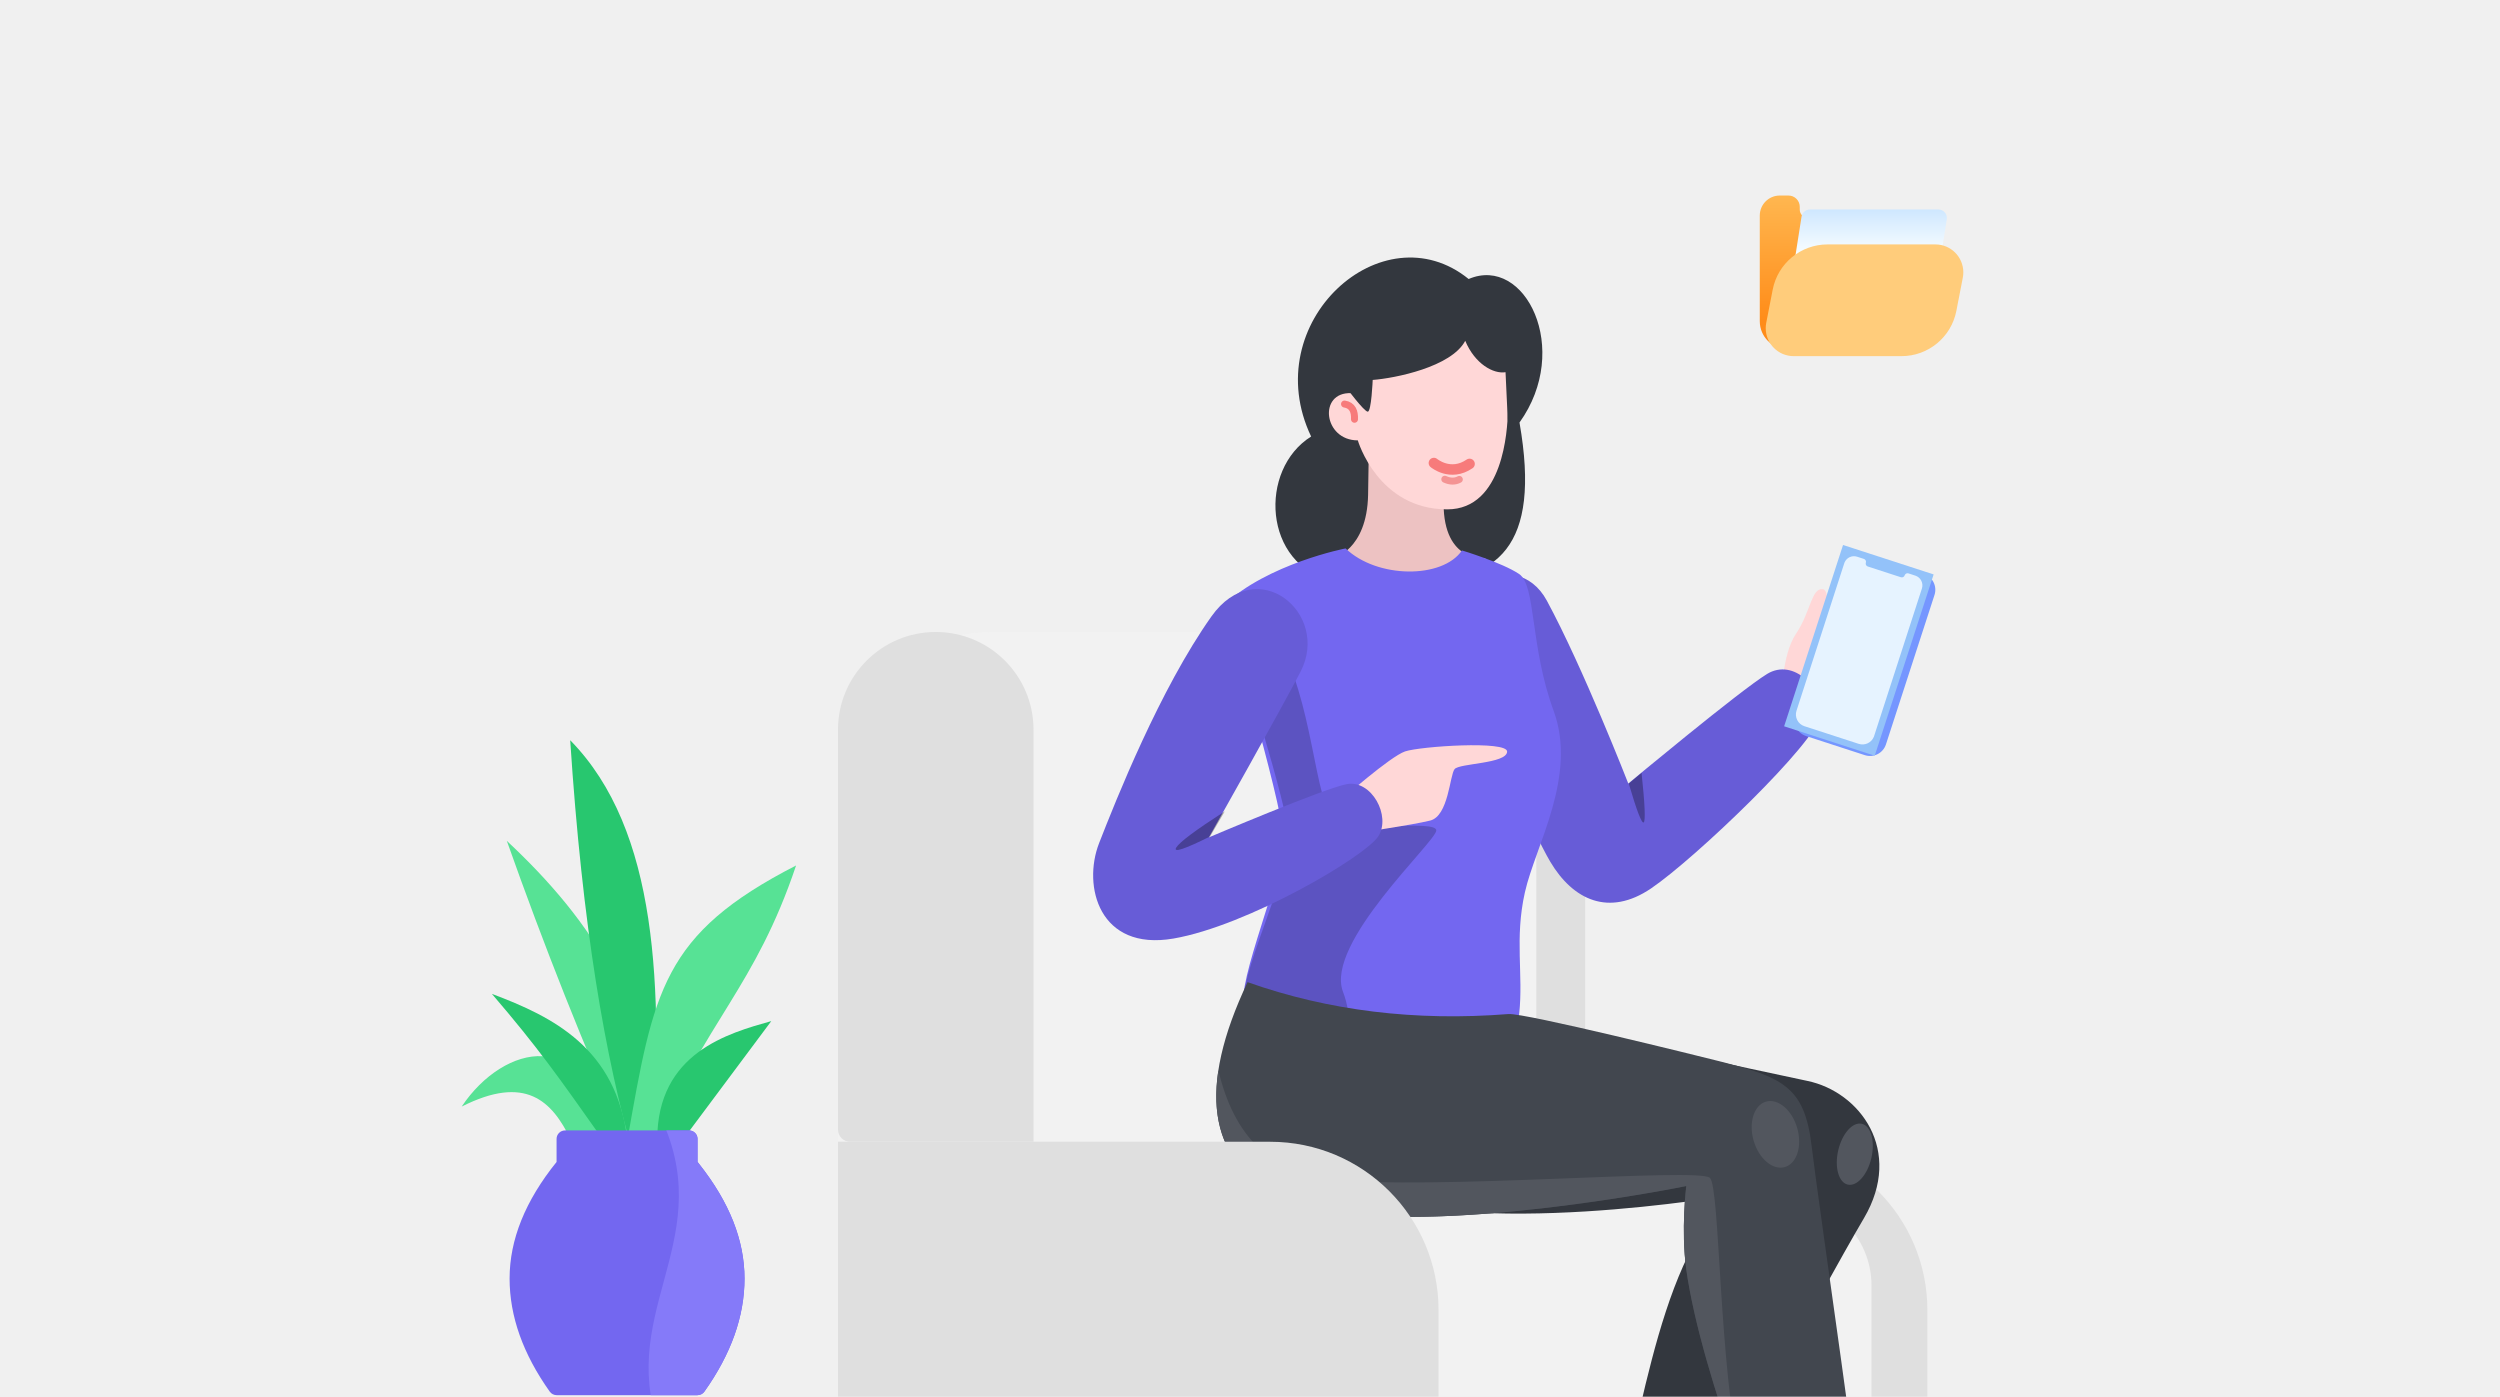
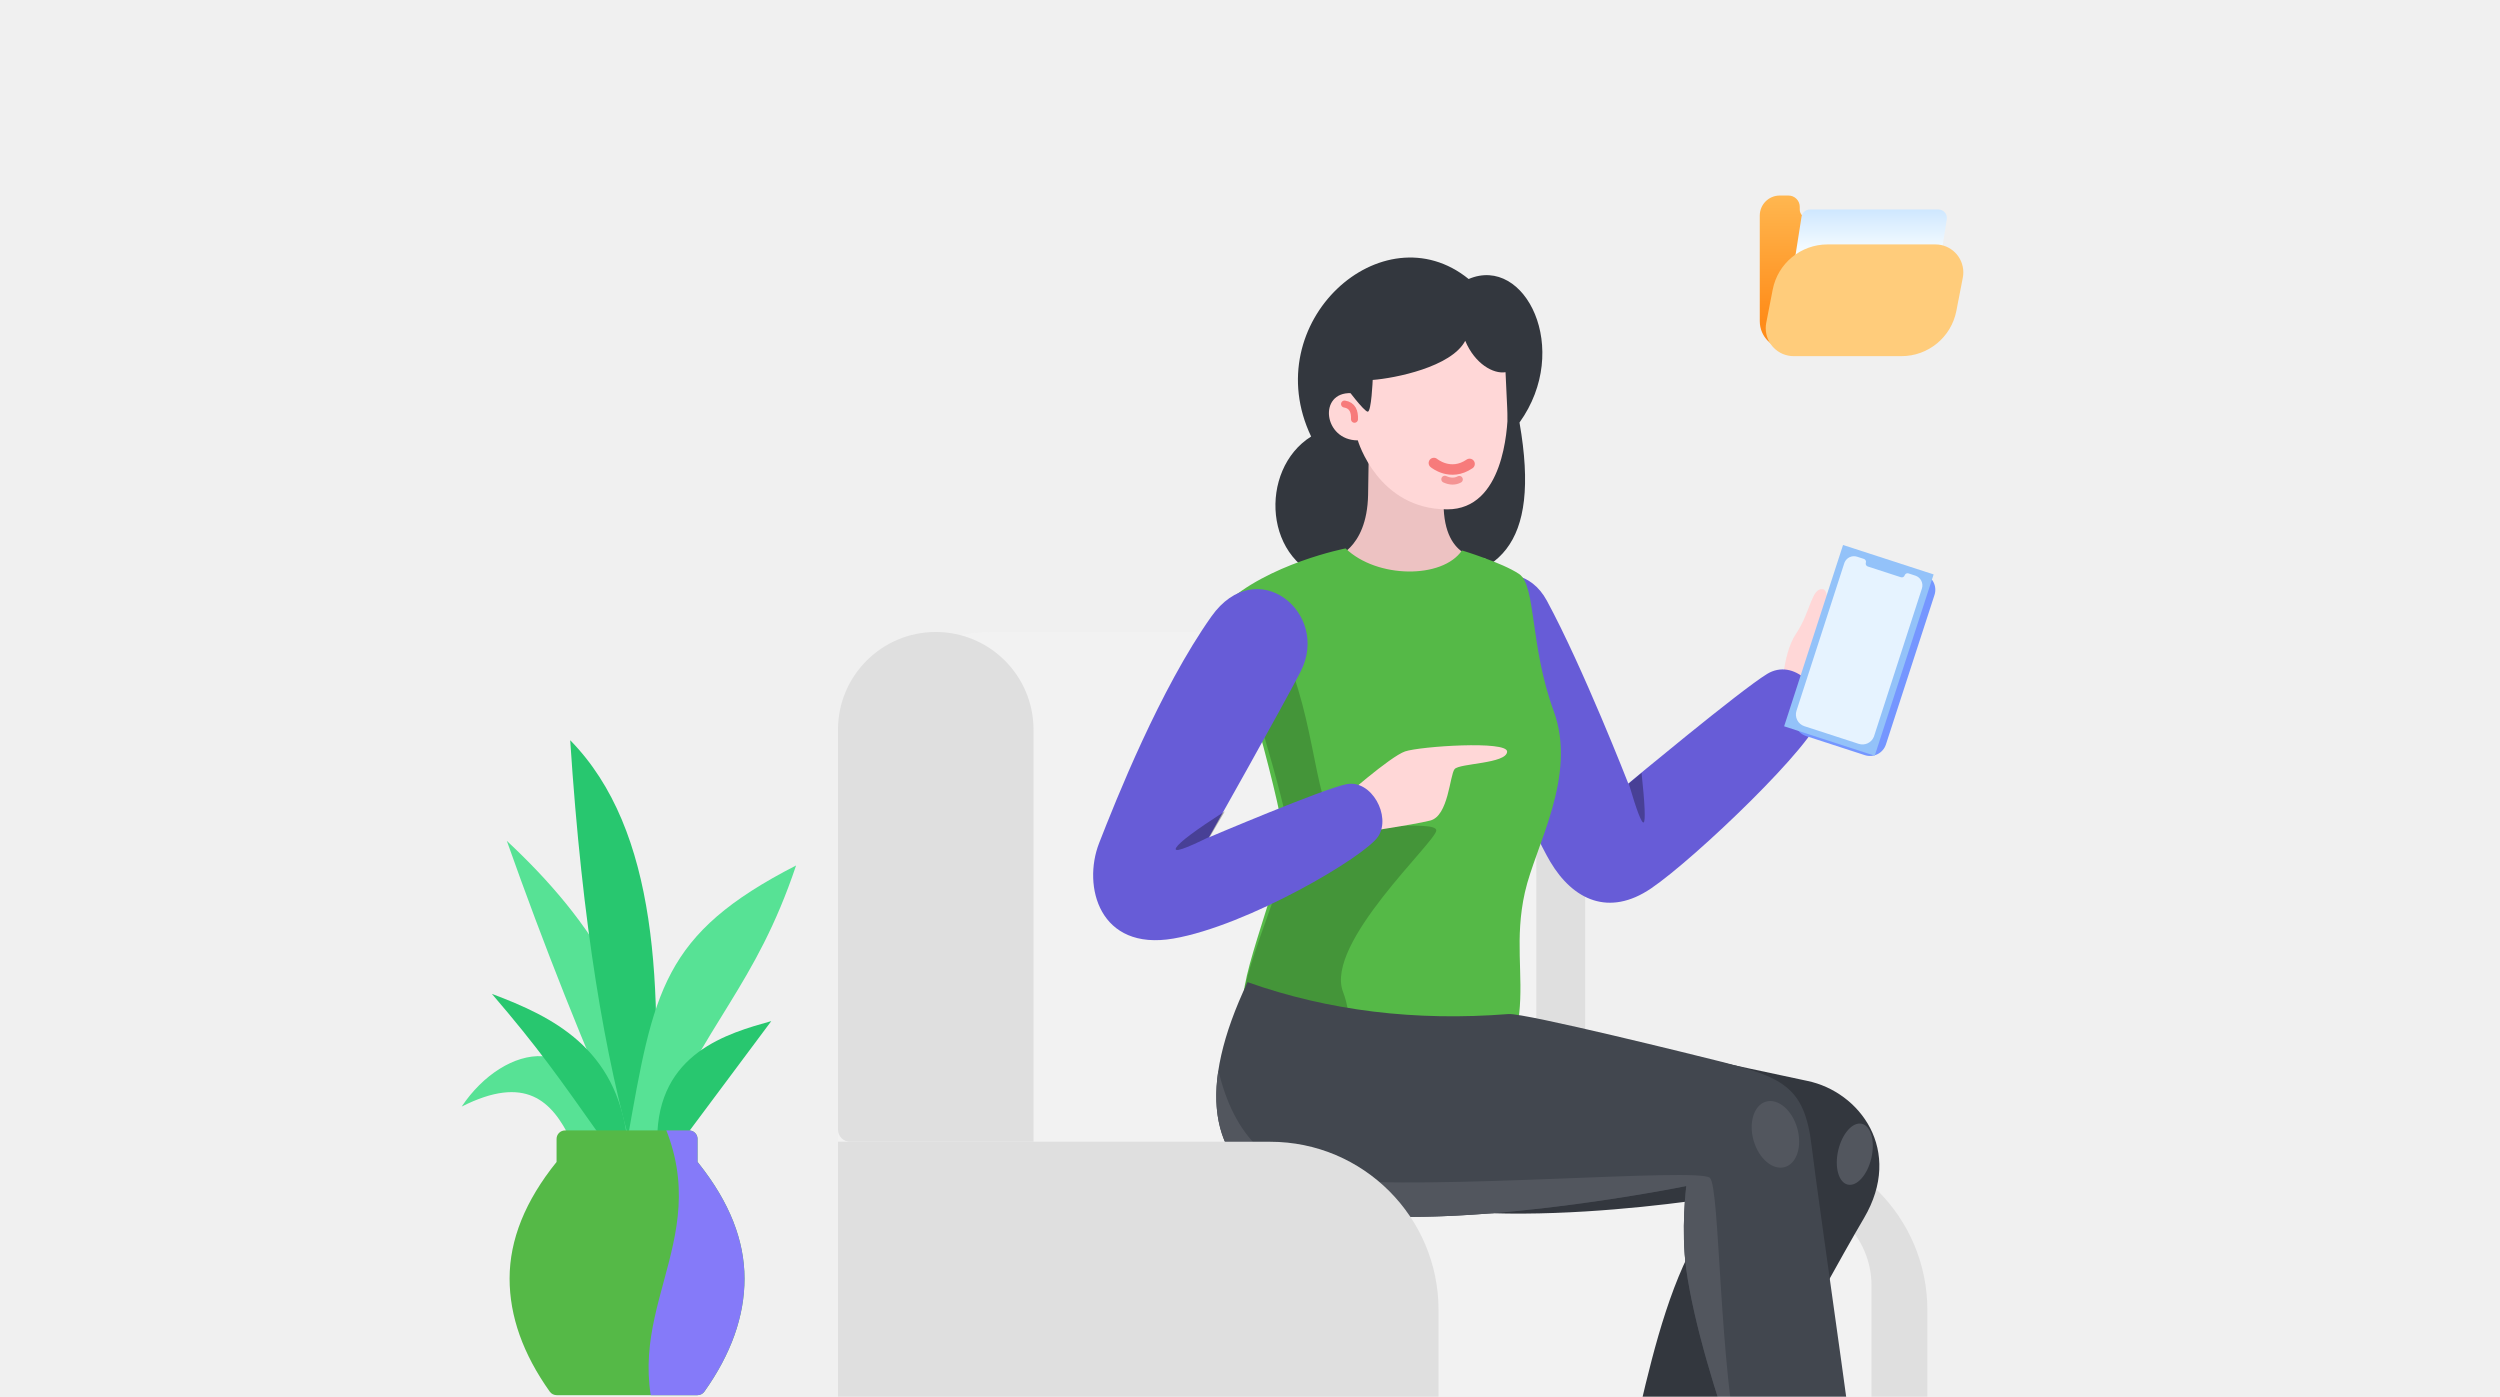
<svg xmlns="http://www.w3.org/2000/svg" xmlns:xlink="http://www.w3.org/1999/xlink" width="358px" height="200px" viewBox="0 0 358 200" version="1.1">
  <defs>
    <path d="M6,0 L352,0 C355.314,-6.08718376e-16 358,2.686 358,6 L358,200 L358,200 L0,200 L0,6 C-4.05812251e-16,2.686 2.686,6.08718376e-16 6,0 Z" id="path-1" />
    <linearGradient x1="50%" y1="81.177%" x2="50%" y2="-34.513%" id="linearGradient-3">
      <stop stop-color="#FF8C19" offset="0%" />
      <stop stop-color="#FFC967" offset="100%" />
    </linearGradient>
    <linearGradient x1="62.11%" y1="31.381%" x2="62.11%" y2="-27.478%" id="linearGradient-4">
      <stop stop-color="#F8FDFF" offset="0%" />
      <stop stop-color="#AAD4FF" offset="100%" />
    </linearGradient>
    <path d="M7.952,0.064 L25.69,0.064 C26.366,0.064 26.914,0.603 26.914,1.268 L26.914,4.578 C31.399,10.144 33.642,15.71 33.642,21.277 C33.642,26.672 31.727,32.066 27.896,37.461 C27.668,37.784 27.293,37.976 26.894,37.976 L6.749,37.976 C6.349,37.976 5.975,37.784 5.746,37.461 C1.915,32.066 0,26.672 0,21.277 C0,15.815 2.159,10.354 6.477,4.893 L6.728,4.578 L6.728,1.268 C6.728,0.603 7.276,0.064 7.952,0.064 Z" id="path-5" />
  </defs>
  <g id="📝-Pages-New" stroke="none" stroke-width="1" fill="none" fill-rule="evenodd">
    <g id="Knowledge-Base" transform="translate(-1052, -791)">
      <g id="Illustration" transform="translate(1052, 791)">
        <mask id="mask-2" fill="white">
          <use xlink:href="#path-1" />
        </mask>
        <g id="Mask" />
        <g mask="url(#mask-2)">
          <g transform="translate(178, 136.5) scale(-1, 1) translate(-178, -136.5) translate(66, 28)">
            <path d="M38.111,135.5 L100,135.5 L100,135.5 L100,201.5 C100,203.709 98.209,205.5 96,205.5 L18,205.5 C15.791,205.5 14,203.709 14,201.5 L14,159.611 C14,146.295 24.795,135.5 38.111,135.5 Z" id="Rectangle" fill="#DFDFDF" />
            <path d="M86.58,62.796 L100,62.5 L100,62.5 L100,142.5 L63,142.5 L63,86.901 C63,73.792 73.474,63.084 86.58,62.796 Z" id="Rectangle" fill="#DFDFDF" />
            <path d="M94.111,62.5 L148.16,62.5 C160.222,62.5 170,72.278 170,84.34 L170,141.753 C170,142.718 169.218,143.5 168.253,143.5 L70,143.5 L70,143.5 L70,86.611 C70,73.295 80.795,62.5 94.111,62.5 Z" id="Rectangle" fill="#F2F2F2" />
            <path d="M156,62.5 C163.732,62.5 170,68.768 170,76.5 L170,133.753 C170,134.718 169.218,135.5 168.253,135.5 L142,135.5 L142,135.5 L142,76.5 C142,68.768 148.268,62.5 156,62.5 Z" id="Rectangle" fill="#DFDFDF" />
            <path d="M34.6,143.5 L96,143.5 L96,143.5 L96,196.5 L22,196.5 L22,156.1 C22,149.141 27.641,143.5 34.6,143.5 Z" id="Rectangle" fill="#F2F2F2" />
            <g id="Wom1.4" stroke-width="1" fill="none" transform="translate(67, 112.5) scale(-1, 1) translate(-67, -112.5) translate(0, 8.5)">
              <g id="Head" transform="translate(26.64127, 0.378756)">
                <path d="M8.147,46.319 C-1.785,44.004 -2.439,30.361 5.112,25.629 C-2.676,9.292 15.333,-6.928 27.669,3.075 C35.756,-0.389 42.476,13.129 34.951,23.628 C38.106,41.654 31.685,46.314 20.109,46.512 L8.147,46.319 Z" id="Path" fill="#33373E" />
                <path d="M8.271,43.06 C8.271,43.06 13.102,41.925 13.27,34.003 C13.437,26.08 13.32,23.376 13.32,23.376 L23.962,23.184 C23.962,23.184 24.078,32.013 24.08,35.207 C24.084,43.785 30.057,43.06 30.057,43.06 C30.057,43.06 28.815,50.016 19.172,50.558 C11.642,50.983 8.271,43.06 8.271,43.06 Z" id="Path" fill="#EDC2C2" />
                <path d="M10.839,19.42 C6.091,19.236 6.866,26.191 11.797,26.182 C11.797,26.182 14.662,36.062 24.607,36.062 C32.684,36.062 33.209,24.546 33.282,22.249 C33.361,19.8 33.371,11.753 33.371,11.753 L10.654,11.742 L10.839,19.42 Z" id="Path" fill="#FFD7D7" />
                <path d="M22.866,28.633 C22.866,28.633 24.498,31.274 27.688,30.334" id="Path" stroke="#F77B7B" stroke-width="1.5" stroke-linecap="round" transform="translate(25.27694, 29.58442) rotate(-18) translate(-25.27694, -29.58442) " />
                <path d="M24.249,31.785 C24.998,32.099 25.708,32.099 26.329,31.738" id="Path" stroke="#F49494" stroke-linecap="round" transform="translate(25.28918, 31.87678) rotate(2) translate(-25.28918, -31.87678) " />
                <path d="M11.057,23.277 C11.356,22.201 11.224,21.261 10.156,20.832" id="Path-8" stroke="#F77B7B" stroke-linecap="round" transform="translate(10.6761, 22.05471) rotate(-13) translate(-10.6761, -22.05471) " />
                <path d="M10.088,18.56 C10.088,18.56 12.69,22.055 13.217,22.073 C13.744,22.092 13.929,17.529 13.929,17.529 C17.121,17.285 25.199,15.675 27.18,11.924 C28.564,15.234 31.212,16.703 32.951,16.421 L33.281,23.452 L34.093,9.317 L9.451,9.317 L10.088,18.56 Z" id="Path" fill="#33373E" />
              </g>
              <g id="LLeg" transform="translate(30.04037, 107.25)" fill="#33373E">
                <path d="M16.635,0.026 C24.043,0.357 65.276,9.483 72.767,11.034 C80.258,12.584 86.591,20.974 80.879,30.689 C74.463,41.595 57.909,72.567 53.889,79.549 C51.9,83.005 41.864,81.067 44.221,75.267 C48.616,64.455 50.657,37.292 61.861,27.388 C61.861,27.388 24.181,33.951 7.905,26.434 C-3.924,20.969 -1.248,-0.775 16.635,0.026 Z" id="Path" />
              </g>
              <g id="LArm" transform="translate(52.38391, 45.76)">
                <path d="M46.782,17.675 C46.782,17.675 46.699,11.643 48.807,8.49 C50.916,5.338 50.999,1.989 52.595,2.099 C54.191,2.208 52.611,9.992 52.611,9.992 C52.611,9.992 54.636,9.218 56.09,8.239 C57.545,7.26 61.955,2.432 62.986,3.288 C64.734,4.745 61.919,12.967 60.386,14.61 C58.848,16.255 50.445,21.661 50.445,21.661 L46.782,17.675 Z" id="Path" fill="#FFD7D7" />
                <path d="M1.256,14.061 C4.702,22.06 11.012,36.754 13.613,41.138 C16.873,46.628 22.014,49.047 28.033,44.973 C34.357,40.693 51.771,23.999 52.282,20.217 C52.788,16.435 48.526,11.898 44.669,14.247 C40.812,16.596 24.787,29.942 24.787,29.942 C24.787,29.942 18.32,13.351 13.117,3.74 C8.611,-4.575 -3.99,1.9 1.256,14.061 Z" id="Path" fill="#675CD7" />
                <path d="M24.854,29.951 C26.012,33.882 26.726,35.733 26.997,35.506 C27.268,35.278 27.164,32.913 26.687,28.41 L24.854,29.951 Z" id="Path" fill-opacity="0.303" fill="#000000" />
              </g>
              <g id="PhoneMini4" transform="translate(110.3976, 56.90821) scale(-1, 1) rotate(-18) translate(-110.3976, -56.90821) translate(102.3976, 42.40821)">
                <g id="Group-3" transform="translate(0, 0)">
                  <path d="M2.834,1.009 L11.674,1.009 C12.999,1.009 14.074,2.083 14.074,3.409 L14.074,25.909 C14.074,27.234 12.999,28.309 11.674,28.309 L2.834,28.309 C1.509,28.309 0.434,27.234 0.434,25.909 L0.434,3.409 C0.434,2.083 1.509,1.009 2.834,1.009 Z" id="Rectangle" fill="#7596FF" fill-rule="nonzero" />
                  <rect id="Rectangle" fill="#93C2F9" x="1.461" y="0.65" width="13.64" height="27.3" />
                  <path d="M3.899,1.625 L4.934,1.625 C5.145,1.625 5.32,1.777 5.356,1.977 L5.363,2.055 C5.363,2.292 5.555,2.484 5.793,2.484 L10.781,2.484 C10.991,2.484 11.167,2.332 11.203,2.132 L11.21,2.055 C11.21,1.817 11.402,1.625 11.639,1.625 L12.669,1.625 C13.433,1.625 14.06,2.214 14.121,2.964 L14.126,3.085 L14.126,3.085 L14.106,25.285 C14.104,26.254 13.319,27.038 12.351,27.04 L4.167,27.04 C3.241,27.041 2.482,26.323 2.418,25.412 L2.413,25.287 C2.413,25.286 2.413,25.285 2.415,25.285 L2.434,3.09 C2.435,2.281 3.091,1.625 3.899,1.625 Z" id="Rectangle" fill="#E6F3FF" fill-rule="nonzero" />
                </g>
              </g>
              <g id="Body" transform="translate(19.19922, 42.03301)">
-                 <path d="M0,8.15 C0,8.15 8.305,35.978 8.551,41.246 C8.797,46.514 1.758,61.997 2.957,65.911 C5.72,74.954 40.995,78.848 42.343,66.682 C42.971,61.009 41.663,55.917 43.17,49.231 C44.672,42.546 50.709,32.612 47.285,23.271 C43.861,13.931 44.778,5.29 42.329,3.657 C39.88,2.024 34.156,0.289 34.156,0.289 C31.372,4.389 21.973,4.329 17.489,-4.61852778e-14 C17.489,-4.61852778e-14 6.348,2.163 0,8.15 Z" id="Path" fill="#7367F0" />
+                 <path d="M0,8.15 C0,8.15 8.305,35.978 8.551,41.246 C8.797,46.514 1.758,61.997 2.957,65.911 C5.72,74.954 40.995,78.848 42.343,66.682 C42.971,61.009 41.663,55.917 43.17,49.231 C44.672,42.546 50.709,32.612 47.285,23.271 C43.861,13.931 44.778,5.29 42.329,3.657 C39.88,2.024 34.156,0.289 34.156,0.289 C31.372,4.389 21.973,4.329 17.489,-4.61852778e-14 C17.489,-4.61852778e-14 6.348,2.163 0,8.15 Z" id="Path" fill="#55b947" />
                <path d="M7.442,12.657 C12.978,21.448 12.961,36.755 15.934,38.76 C18.907,40.764 30.479,38.797 30.479,40.385 C30.479,41.972 14.488,56.522 17.113,63.477 C18.487,67.119 18.115,70.377 15.994,73.251 L15.302,73.1 C9.002,71.675 3.936,69.117 2.957,65.911 C1.758,61.997 9.609,46.514 9.363,41.246 C9.154,36.774 2.553,16.046 0.563,9.882 C2.183,7.021 4.476,7.946 7.442,12.657 Z" id="Path" fill-opacity="0.199" fill="#000000" />
              </g>
              <g id="RArm" transform="translate(0, 47.85625)">
                <path d="M36.081,30.158 C36.081,30.158 43.076,23.962 45.217,23.243 C47.359,22.524 59.9,21.661 59.821,23.285 C59.731,25.026 52.995,24.926 52.297,25.782 C51.599,26.638 51.44,32.491 48.802,33.148 C46.169,33.805 38.275,34.938 38.275,34.938 L36.081,30.158 Z" id="Path" fill="#FFD7D7" />
                <path d="M17.471,3.926 C10.102,14.334 3.81,30.189 1.395,36.371 C-1.021,42.552 1.416,51.876 12.036,50.045 C22.637,48.22 39.504,38.3 41.37,35.406 C43.237,32.513 40.401,27.247 36.831,27.937 C33.523,28.574 17.116,35.556 17.116,35.556 C17.116,35.556 27.672,16.832 30.249,11.813 C34.554,3.431 23.963,-5.246 17.471,3.926 Z" id="Path" fill="#675CD7" />
                <path d="M17.283,35.428 C13.598,37.26 11.98,37.792 12.429,37.024 C12.879,36.255 15.2,34.521 19.393,31.821 L17.283,35.428 Z" id="Path" fill-opacity="0.303" fill="#000000" />
              </g>
              <g id="RLeg" transform="translate(17.86184, 104)">
                <path d="M4.789,0.143 C-2.392,15.318 -0.936,25.511 9.154,30.722 C23.792,38.281 67.612,29.341 67.612,29.341 C67.612,29.341 66.829,35.65 67.612,41.277 C69.657,55.972 79.383,80.456 81.441,83.533 C84.286,87.787 92.955,84.579 93.118,81.036 C93.282,77.494 86.583,32.251 85.565,23.623 C84.552,14.995 81.352,13.742 72.008,11.383 C69.862,10.842 44.476,4.528 42.151,4.712 C28.829,5.766 16.375,4.243 4.789,0.143 Z" id="Path" fill="#42474F" />
                <path d="M16.595,28.373 C31.087,29.998 69.453,26.648 70.994,28.17 C72.465,29.624 72.22,54.905 75.52,69.538 L75.018,68.156 C71.914,59.53 68.692,49.038 67.612,41.277 C66.829,35.65 67.612,29.341 67.612,29.341 L65.845,29.683 C57.515,31.249 22.035,37.374 9.154,30.722 C2.175,27.118 -0.673,21.13 0.61,12.759 C2.819,22.221 8.148,27.426 16.595,28.373 Z" id="Path" fill="#52565E" />
                <ellipse id="Oval" fill="#52565E" transform="translate(91.74491, 24.78125) rotate(13) translate(-91.74491, -24.78125) " cx="91.745" cy="24.781" rx="2.436" ry="4.469" />
                <ellipse id="Oval" fill="#52565E" transform="translate(80.37828, 21.9375) rotate(-16) translate(-80.37828, -21.9375) " cx="80.378" cy="21.938" rx="3.248" ry="4.875" />
              </g>
            </g>
            <path d="M108.111,135.5 L170,135.5 L170,135.5 L170,203.753 C170,204.718 169.218,205.5 168.253,205.5 L84,205.5 L84,205.5 L84,159.611 C84,146.295 94.795,135.5 108.111,135.5 Z" id="Rectangle" fill="#DFDFDF" />
            <g id="Group-37" stroke-width="1" fill="none" transform="translate(23, 11.5) scale(-1, 1) translate(-23, -11.5) translate(8, 0)">
              <path d="M2.862,0 L4.11,0 C5.002,5.82428401e-17 5.725,0.723 5.725,1.615 L5.725,2.01 C5.725,2.683 6.271,3.229 6.944,3.229 L22,3.229 C24.209,3.229 26,5.02 26,7.229 L26,18 C26,20.209 24.209,22 22,22 L4,22 C1.791,22 2.705415e-16,20.209 0,18 L0,2.862 C-1.93595067e-16,1.282 1.282,2.90392601e-16 2.862,0 Z" id="Rectangle" fill="url(#linearGradient-3)" />
              <path d="M7.184,2 L25.574,2 C26.248,2 26.794,2.546 26.794,3.219 C26.794,3.283 26.789,3.346 26.779,3.408 L24.021,20.97 C23.928,21.563 23.417,22 22.816,22 L4.426,22 C3.752,22 3.206,21.454 3.206,20.781 C3.206,20.717 3.211,20.654 3.221,20.592 L5.979,3.03 C6.072,2.437 6.583,2 7.184,2 Z" id="Rectangle" fill="url(#linearGradient-4)" />
              <path d="M29.075,11.763 L28.149,16.526 C27.419,20.285 24.126,23 20.296,23 L4.852,23 C2.643,23 0.852,21.209 0.852,19 C0.852,18.744 0.876,18.489 0.925,18.237 L1.851,13.474 C2.581,9.715 5.874,7 9.704,7 L25.148,7 C27.357,7 29.148,8.791 29.148,11 C29.148,11.256 29.124,11.511 29.075,11.763 Z" id="Rectangle" fill="#FFCC7B" />
            </g>
            <g id="Group-79" stroke-width="1" fill="none" transform="translate(176, 78)">
              <g id="Group-86">
                <path d="M23.979,58.234 C30.346,43.991 36.13,29.363 41.424,14.412 C29.228,25.78 19.744,39.63 21.095,58.234 L23.979,58.234 Z" id="Path-113" fill="#57E295" />
                <path d="M20.586,59.721 C19.079,35.435 19.718,12.88 32.347,0 C30.605,26.665 27.346,45.45 23.219,59.721 L20.586,59.721 Z" id="Rectangle" fill="#28C76F" />
                <path d="M20.007,57.192 C12.951,40.221 5.861,35.356 2.45563569e-14,17.935 C19.181,27.771 20.383,35.893 24.148,57.192 L20.007,57.192 Z" id="Path-112" fill="#57E295" />
                <path d="M16.209,57.192 L3.551,40.221 C9.665,41.944 19.883,44.735 19.883,57.192 L16.209,57.192 Z" id="Path-114" fill="#28C76F" />
                <path d="M28.048,57.192 L32.271,57.192 C34.954,51.651 38.735,47.837 47.884,52.461 C41.887,43.427 29.583,40.694 28.048,57.192 Z" id="Path-116" fill="#57E295" />
                <path d="M24.164,57.192 L27.675,57.192 C34.12,48.078 36.891,44.106 43.56,36.323 C34.774,39.62 25.756,44.106 24.164,57.192 Z" id="Path-117" fill="#28C76F" />
              </g>
              <g id="Group-85" transform="translate(7.384615, 55.8125)">
                <mask id="mask-6" fill="white">
                  <use xlink:href="#path-5" />
                </mask>
-                 <use id="Rectangle" fill="#7367F0" xlink:href="#path-5" />
+                 <use id="Rectangle" fill="#55b947" xlink:href="#path-5" />
                <path d="M-4.282,-0.978 L11.622,-0.978 C4.008,16.458 19.027,26.784 11.622,44.155 L-4.282,44.155 L-4.282,-0.978 Z" id="Rectangle" fill="#857AF9" mask="url(#mask-6)" />
              </g>
            </g>
          </g>
        </g>
      </g>
    </g>
  </g>
</svg>
